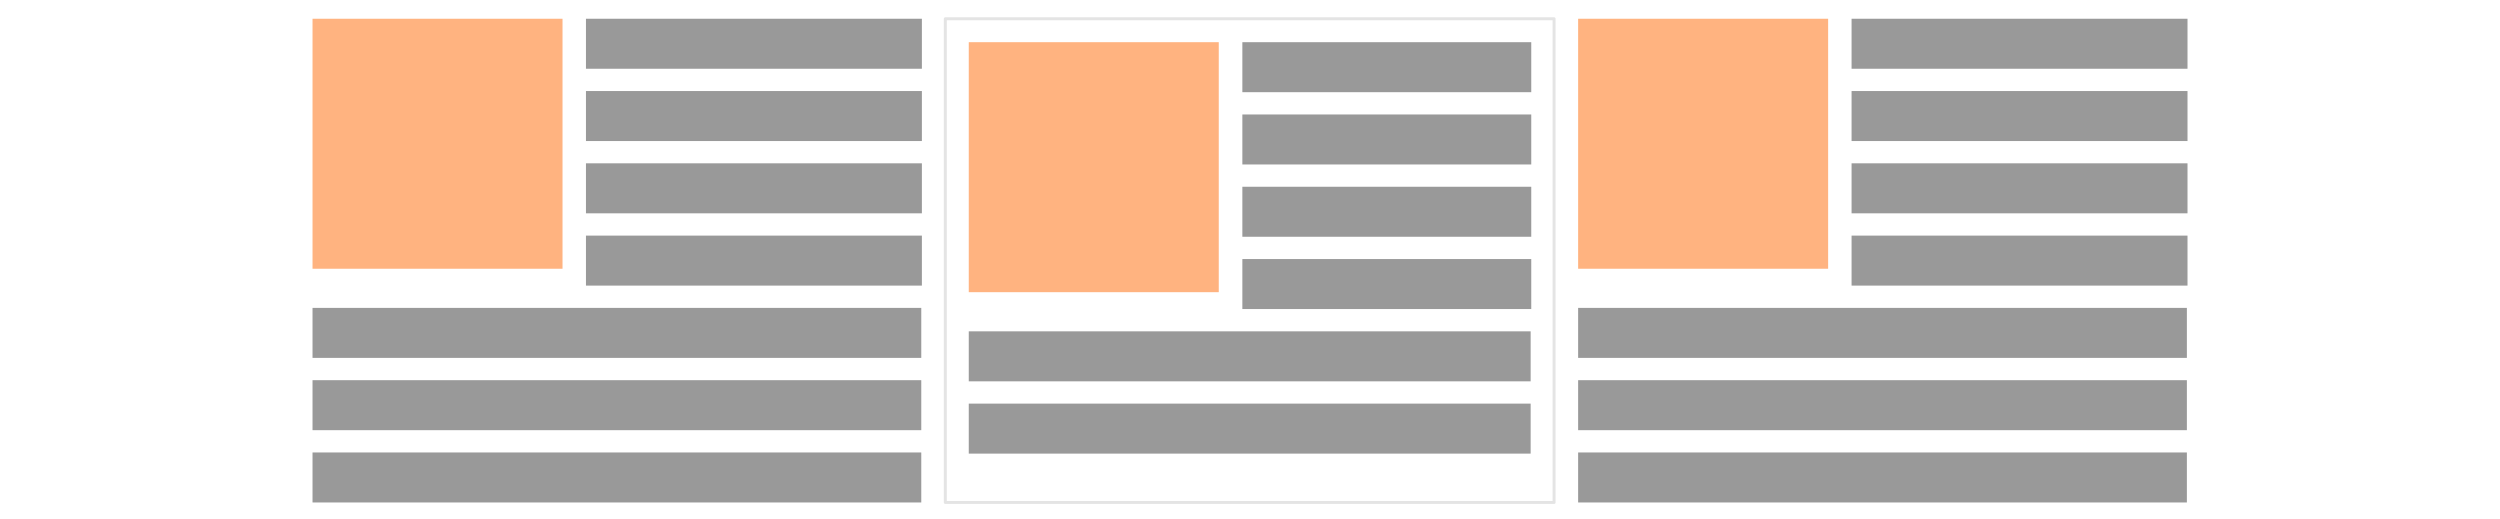
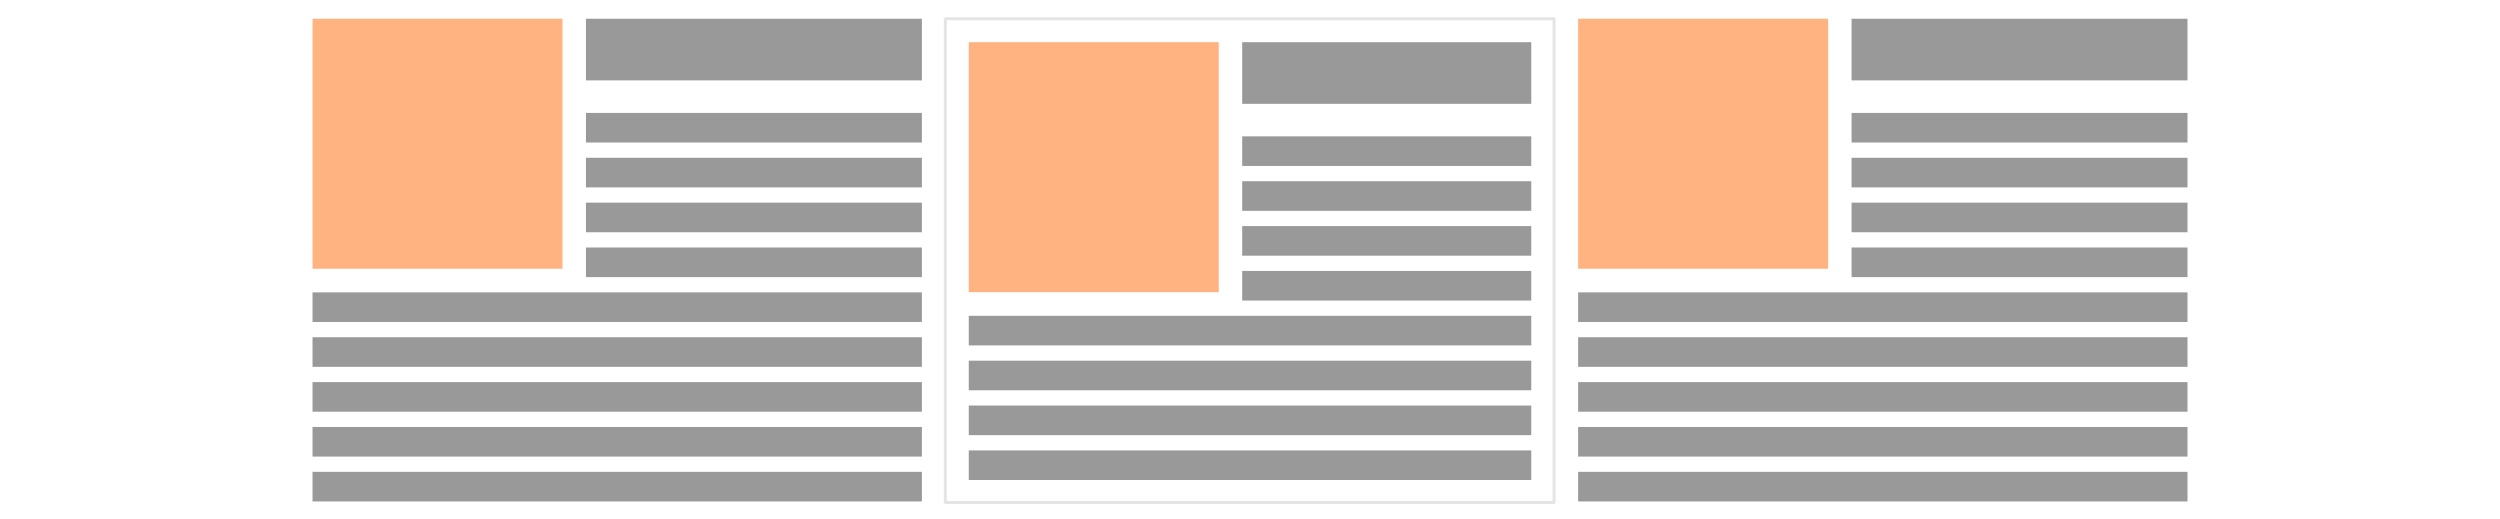
<svg xmlns="http://www.w3.org/2000/svg" version="1.1" id="svg5899" viewBox="0 0 1600.016 331.655" height="331.655" width="1600.016">
+   <g id="g3455">
+     <rect style="font-variation-settings:normal;vector-effect:none;fill:#ffb380;fill-opacity:1;stroke-width:1.797;stroke-linecap:butt;stroke-linejoin:round;stroke-miterlimit:1.414;stroke-dasharray:none;stroke-dashoffset:0;stroke-opacity:1;stop-color:#000000" id="rect574" width="160" height="160" x="200.016" y="12" />
+     <rect id="rect18-8" style="clip-rule:evenodd;fill:#999999;fill-opacity:1;fill-rule:evenodd;stroke-width:0.589;stroke-linejoin:round;stroke-miterlimit:1.414" height="39.453" width="215" y="12" x="375.016" />
+     <rect x="375.016" y="72.263" width="215" height="18.951" style="clip-rule:evenodd;fill:#999999;fill-opacity:1;fill-rule:evenodd;stroke-width:0.408;stroke-linejoin:round;stroke-miterlimit:1.414" id="rect18-8-0" />
+     <rect id="rect18-8-0-91" style="clip-rule:evenodd;fill:#999999;fill-opacity:1;fill-rule:evenodd;stroke-width:0.408;stroke-linejoin:round;stroke-miterlimit:1.414" height="18.951" width="215" y="100.977" x="375.016" />
+     <rect id="rect18-8-0-0" style="clip-rule:evenodd;fill:#999999;fill-opacity:1;fill-rule:evenodd;stroke-width:0.408;stroke-linejoin:round;stroke-miterlimit:1.414" height="18.951" width="215" y="129.691" x="375.016" />
+     <rect x="375.016" y="158.405" width="215" height="18.951" style="clip-rule:evenodd;fill:#999999;fill-opacity:1;fill-rule:evenodd;stroke-width:0.408;stroke-linejoin:round;stroke-miterlimit:1.414" id="rect18-8-0-91-4" />
+     <rect id="rect18-8-0-91-4-0" style="clip-rule:evenodd;fill:#999999;fill-opacity:1;fill-rule:evenodd;stroke-width:0.55;stroke-linejoin:round;stroke-miterlimit:1.414" height="18.951" width="390" y="187.12" x="200.016" />
+     <rect x="200.016" y="215.834" width="390" height="18.951" style="clip-rule:evenodd;fill:#999999;fill-opacity:1;fill-rule:evenodd;stroke-width:0.55;stroke-linejoin:round;stroke-miterlimit:1.414" id="rect18-8-0-91-4-0-0" />
+     <rect id="rect18-8-0-91-4-0-0-2" style="clip-rule:evenodd;fill:#999999;fill-opacity:1;fill-rule:evenodd;stroke-width:0.55;stroke-linejoin:round;stroke-miterlimit:1.414" height="18.951" width="390" y="244.548" x="200.016" />
+     <rect x="200.016" y="273.262" width="390" height="18.951" style="clip-rule:evenodd;fill:#999999;fill-opacity:1;fill-rule:evenodd;stroke-width:0.55;stroke-linejoin:round;stroke-miterlimit:1.414" id="rect18-8-0-91-4-0-0-2-1" />
+     <rect id="rect18-8-0-91-4-0-0-2-1-2" style="clip-rule:evenodd;fill:#999999;fill-opacity:1;fill-rule:evenodd;stroke-width:0.55;stroke-linejoin:round;stroke-miterlimit:1.414" height="18.951" width="390" y="301.976" x="200.016" />
+   </g>
  <defs id="defs5901" />
  <rect transform="scale(1,-1)" y="-321.58" x="605.016" height="309.58" width="389.603" id="rect1851" style="font-variation-settings:normal;vector-effect:none;fill:none;fill-opacity:1;stroke-width:1.916;stroke-linecap:butt;stroke-linejoin:round;stroke-miterlimit:1.414;stroke-dasharray:none;stroke-dashoffset:0;stroke-opacity:1;stop-color:#000000;stroke:#e4e4e4" />
-   <rect y="12" x="200.016" height="160" width="160" id="rect574" style="font-variation-settings:normal;vector-effect:none;fill:#ffb380;fill-opacity:1;stroke-width:1.797;stroke-linecap:butt;stroke-linejoin:round;stroke-miterlimit:1.414;stroke-dasharray:none;stroke-dashoffset:0;stroke-opacity:1;stop-color:#000000" />
-   <rect x="375.016" y="12" width="215" height="32" style="clip-rule:evenodd;fill:#999999;fill-opacity:1;fill-rule:evenodd;stroke-width:0.53;stroke-linejoin:round;stroke-miterlimit:1.414" id="rect18-8" />
-   <rect id="rect18-8-0" style="clip-rule:evenodd;fill:#999999;fill-opacity:1;fill-rule:evenodd;stroke-width:0.53;stroke-linejoin:round;stroke-miterlimit:1.414" height="32" width="215" y="58.263" x="375.016" />
-   <rect x="375.016" y="104.527" width="215" height="32" style="clip-rule:evenodd;fill:#999999;fill-opacity:1;fill-rule:evenodd;stroke-width:0.53;stroke-linejoin:round;stroke-miterlimit:1.414" id="rect18-8-0-3" />
-   <rect id="rect18-8-0-3-0" style="clip-rule:evenodd;fill:#999999;fill-opacity:1;fill-rule:evenodd;stroke-width:0.53;stroke-linejoin:round;stroke-miterlimit:1.414" height="32" width="215" y="150.79" x="375.016" />
-   <rect x="200.016" y="197.053" width="389.603" height="32" style="clip-rule:evenodd;fill:#999999;fill-opacity:1;fill-rule:evenodd;stroke-width:0.714;stroke-linejoin:round;stroke-miterlimit:1.414" id="rect18-8-0-3-0-0" />
-   <rect id="rect18-8-0-3-0-0-8" style="clip-rule:evenodd;fill:#999999;fill-opacity:1;fill-rule:evenodd;stroke-width:0.714;stroke-linejoin:round;stroke-miterlimit:1.414" height="32" width="389.603" y="243.317" x="200.016" />
-   <rect x="200.016" y="289.58" width="389.603" height="32" style="clip-rule:evenodd;fill:#999999;fill-opacity:1;fill-rule:evenodd;stroke-width:0.714;stroke-linejoin:round;stroke-miterlimit:1.414" id="rect18-8-0-3-0-0-8-3" />
-   <rect style="font-variation-settings:normal;vector-effect:none;fill:#ffb380;fill-opacity:1;stroke-width:1.797;stroke-linecap:butt;stroke-linejoin:round;stroke-miterlimit:1.414;stroke-dasharray:none;stroke-dashoffset:0;stroke-opacity:1;stop-color:#000000" id="rect574-0" width="160" height="160" x="620.016" y="27" />
-   <rect id="rect18-8-1" style="clip-rule:evenodd;fill:#999999;fill-opacity:1;fill-rule:evenodd;stroke-width:0.492;stroke-linejoin:round;stroke-miterlimit:1.414" height="32" width="184.899" y="27" x="795.117" />
-   <rect x="795.117" y="73.264" width="184.899" height="32" style="clip-rule:evenodd;fill:#999999;fill-opacity:1;fill-rule:evenodd;stroke-width:0.492;stroke-linejoin:round;stroke-miterlimit:1.414" id="rect18-8-0-9" />
-   <rect id="rect18-8-0-3-4" style="clip-rule:evenodd;fill:#999999;fill-opacity:1;fill-rule:evenodd;stroke-width:0.492;stroke-linejoin:round;stroke-miterlimit:1.414" height="32" width="184.899" y="119.527" x="795.117" />
-   <rect x="795.117" y="165.79" width="184.899" height="32" style="clip-rule:evenodd;fill:#999999;fill-opacity:1;fill-rule:evenodd;stroke-width:0.492;stroke-linejoin:round;stroke-miterlimit:1.414" id="rect18-8-0-3-0-5" />
-   <rect id="rect18-8-0-3-0-0-9" style="clip-rule:evenodd;fill:#999999;fill-opacity:1;fill-rule:evenodd;stroke-width:0.686;stroke-linejoin:round;stroke-miterlimit:1.414" height="32" width="359.603" y="212.054" x="620.016" />
-   <rect x="620.016" y="258.317" width="359.603" height="32" style="clip-rule:evenodd;fill:#999999;fill-opacity:1;fill-rule:evenodd;stroke-width:0.686;stroke-linejoin:round;stroke-miterlimit:1.414" id="rect18-8-0-3-0-0-8-39" />
-   <rect y="12" x="1010.016" height="160" width="160" id="rect574-0-8" style="font-variation-settings:normal;vector-effect:none;fill:#ffb380;fill-opacity:1;stroke-width:1.797;stroke-linecap:butt;stroke-linejoin:round;stroke-miterlimit:1.414;stroke-dasharray:none;stroke-dashoffset:0;stroke-opacity:1;stop-color:#000000" />
-   <rect x="1185.016" y="12" width="215" height="32" style="clip-rule:evenodd;fill:#999999;fill-opacity:1;fill-rule:evenodd;stroke-width:0.53;stroke-linejoin:round;stroke-miterlimit:1.414" id="rect18-8-1-1" />
-   <rect id="rect18-8-0-9-1" style="clip-rule:evenodd;fill:#999999;fill-opacity:1;fill-rule:evenodd;stroke-width:0.53;stroke-linejoin:round;stroke-miterlimit:1.414" height="32" width="215" y="58.263" x="1185.016" />
-   <rect x="1185.016" y="104.527" width="215" height="32" style="clip-rule:evenodd;fill:#999999;fill-opacity:1;fill-rule:evenodd;stroke-width:0.53;stroke-linejoin:round;stroke-miterlimit:1.414" id="rect18-8-0-3-4-6" />
-   <rect id="rect18-8-0-3-0-5-1" style="clip-rule:evenodd;fill:#999999;fill-opacity:1;fill-rule:evenodd;stroke-width:0.53;stroke-linejoin:round;stroke-miterlimit:1.414" height="32" width="215" y="150.79" x="1185.016" />
-   <rect x="1010.016" y="197.053" width="389.603" height="32" style="clip-rule:evenodd;fill:#999999;fill-opacity:1;fill-rule:evenodd;stroke-width:0.714;stroke-linejoin:round;stroke-miterlimit:1.414" id="rect18-8-0-3-0-0-9-1" />
-   <rect id="rect18-8-0-3-0-0-8-39-8" style="clip-rule:evenodd;fill:#999999;fill-opacity:1;fill-rule:evenodd;stroke-width:0.714;stroke-linejoin:round;stroke-miterlimit:1.414" height="32" width="389.603" y="243.317" x="1010.016" />
-   <rect x="1010.016" y="289.58" width="389.603" height="32" style="clip-rule:evenodd;fill:#999999;fill-opacity:1;fill-rule:evenodd;stroke-width:0.714;stroke-linejoin:round;stroke-miterlimit:1.414" id="rect18-8-0-3-0-0-8-3-6-1" />
+   <g transform="translate(810.0003)" id="g3455-2">
+     <rect y="12" x="200.016" height="160" width="160" id="rect574-2" style="font-variation-settings:normal;vector-effect:none;fill:#ffb380;fill-opacity:1;stroke-width:1.797;stroke-linecap:butt;stroke-linejoin:round;stroke-miterlimit:1.414;stroke-dasharray:none;stroke-dashoffset:0;stroke-opacity:1;stop-color:#000000" />
+     <rect x="375.016" y="12" width="215" height="39.453" style="clip-rule:evenodd;fill:#999999;fill-opacity:1;fill-rule:evenodd;stroke-width:0.589;stroke-linejoin:round;stroke-miterlimit:1.414" id="rect18-8-7" />
+     <rect id="rect18-8-0-93" style="clip-rule:evenodd;fill:#999999;fill-opacity:1;fill-rule:evenodd;stroke-width:0.408;stroke-linejoin:round;stroke-miterlimit:1.414" height="18.951" width="215" y="72.263" x="375.016" />
+     <rect x="375.016" y="100.977" width="215" height="18.951" style="clip-rule:evenodd;fill:#999999;fill-opacity:1;fill-rule:evenodd;stroke-width:0.408;stroke-linejoin:round;stroke-miterlimit:1.414" id="rect18-8-0-91-0" />
+     <rect x="375.016" y="129.691" width="215" height="18.951" style="clip-rule:evenodd;fill:#999999;fill-opacity:1;fill-rule:evenodd;stroke-width:0.408;stroke-linejoin:round;stroke-miterlimit:1.414" id="rect18-8-0-0-9" />
+     <rect id="rect18-8-0-91-4-01" style="clip-rule:evenodd;fill:#999999;fill-opacity:1;fill-rule:evenodd;stroke-width:0.408;stroke-linejoin:round;stroke-miterlimit:1.414" height="18.951" width="215" y="158.405" x="375.016" />
+     <rect x="200.016" y="187.12" width="390" height="18.951" style="clip-rule:evenodd;fill:#999999;fill-opacity:1;fill-rule:evenodd;stroke-width:0.55;stroke-linejoin:round;stroke-miterlimit:1.414" id="rect18-8-0-91-4-0-5" />
+     <rect id="rect18-8-0-91-4-0-0-8" style="clip-rule:evenodd;fill:#999999;fill-opacity:1;fill-rule:evenodd;stroke-width:0.55;stroke-linejoin:round;stroke-miterlimit:1.414" height="18.951" width="390" y="215.834" x="200.016" />
+     <rect x="200.016" y="244.548" width="390" height="18.951" style="clip-rule:evenodd;fill:#999999;fill-opacity:1;fill-rule:evenodd;stroke-width:0.55;stroke-linejoin:round;stroke-miterlimit:1.414" id="rect18-8-0-91-4-0-0-2-2" />
+     <rect id="rect18-8-0-91-4-0-0-2-1-5" style="clip-rule:evenodd;fill:#999999;fill-opacity:1;fill-rule:evenodd;stroke-width:0.55;stroke-linejoin:round;stroke-miterlimit:1.414" height="18.951" width="390" y="273.262" x="200.016" />
+     <rect x="200.016" y="301.976" width="390" height="18.951" style="clip-rule:evenodd;fill:#999999;fill-opacity:1;fill-rule:evenodd;stroke-width:0.55;stroke-linejoin:round;stroke-miterlimit:1.414" id="rect18-8-0-91-4-0-0-2-1-2-0" />
+   </g>
+   <rect style="font-variation-settings:normal;vector-effect:none;fill:#ffb380;fill-opacity:1;stroke-width:1.797;stroke-linecap:butt;stroke-linejoin:round;stroke-miterlimit:1.414;stroke-dasharray:none;stroke-dashoffset:0;stroke-opacity:1;stop-color:#000000" id="rect574-9" width="160" height="160" x="620.016" y="27" />
+   <rect id="rect18-8-9" style="clip-rule:evenodd;fill:#999999;fill-opacity:1;fill-rule:evenodd;stroke-width:0.546;stroke-linejoin:round;stroke-miterlimit:1.414" height="39.453" width="185" y="27" x="795.016" />
+   <rect x="795.016" y="87.263" width="185" height="18.951" style="clip-rule:evenodd;fill:#999999;fill-opacity:1;fill-rule:evenodd;stroke-width:0.379;stroke-linejoin:round;stroke-miterlimit:1.414" id="rect18-8-0-8" />
+   <rect id="rect18-8-0-91-03" style="clip-rule:evenodd;fill:#999999;fill-opacity:1;fill-rule:evenodd;stroke-width:0.379;stroke-linejoin:round;stroke-miterlimit:1.414" height="18.951" width="185" y="115.977" x="795.016" />
+   <rect id="rect18-8-0-0-6" style="clip-rule:evenodd;fill:#999999;fill-opacity:1;fill-rule:evenodd;stroke-width:0.379;stroke-linejoin:round;stroke-miterlimit:1.414" height="18.951" width="185" y="144.691" x="795.016" />
+   <rect x="795.016" y="173.405" width="185" height="18.951" style="clip-rule:evenodd;fill:#999999;fill-opacity:1;fill-rule:evenodd;stroke-width:0.379;stroke-linejoin:round;stroke-miterlimit:1.414" id="rect18-8-0-91-4-3" />
+   <rect id="rect18-8-0-91-4-0-7" style="clip-rule:evenodd;fill:#999999;fill-opacity:1;fill-rule:evenodd;stroke-width:0.528;stroke-linejoin:round;stroke-miterlimit:1.414" height="18.951" width="360" y="202.12" x="620.016" />
+   <rect x="620.016" y="230.834" width="360" height="18.951" style="clip-rule:evenodd;fill:#999999;fill-opacity:1;fill-rule:evenodd;stroke-width:0.528;stroke-linejoin:round;stroke-miterlimit:1.414" id="rect18-8-0-91-4-0-0-5" />
+   <rect id="rect18-8-0-91-4-0-0-2-8" style="clip-rule:evenodd;fill:#999999;fill-opacity:1;fill-rule:evenodd;stroke-width:0.528;stroke-linejoin:round;stroke-miterlimit:1.414" height="18.951" width="360" y="259.548" x="620.016" />
+   <rect x="620.016" y="288.262" width="360" height="18.951" style="clip-rule:evenodd;fill:#999999;fill-opacity:1;fill-rule:evenodd;stroke-width:0.528;stroke-linejoin:round;stroke-miterlimit:1.414" id="rect18-8-0-91-4-0-0-2-1-7" />
</svg>
